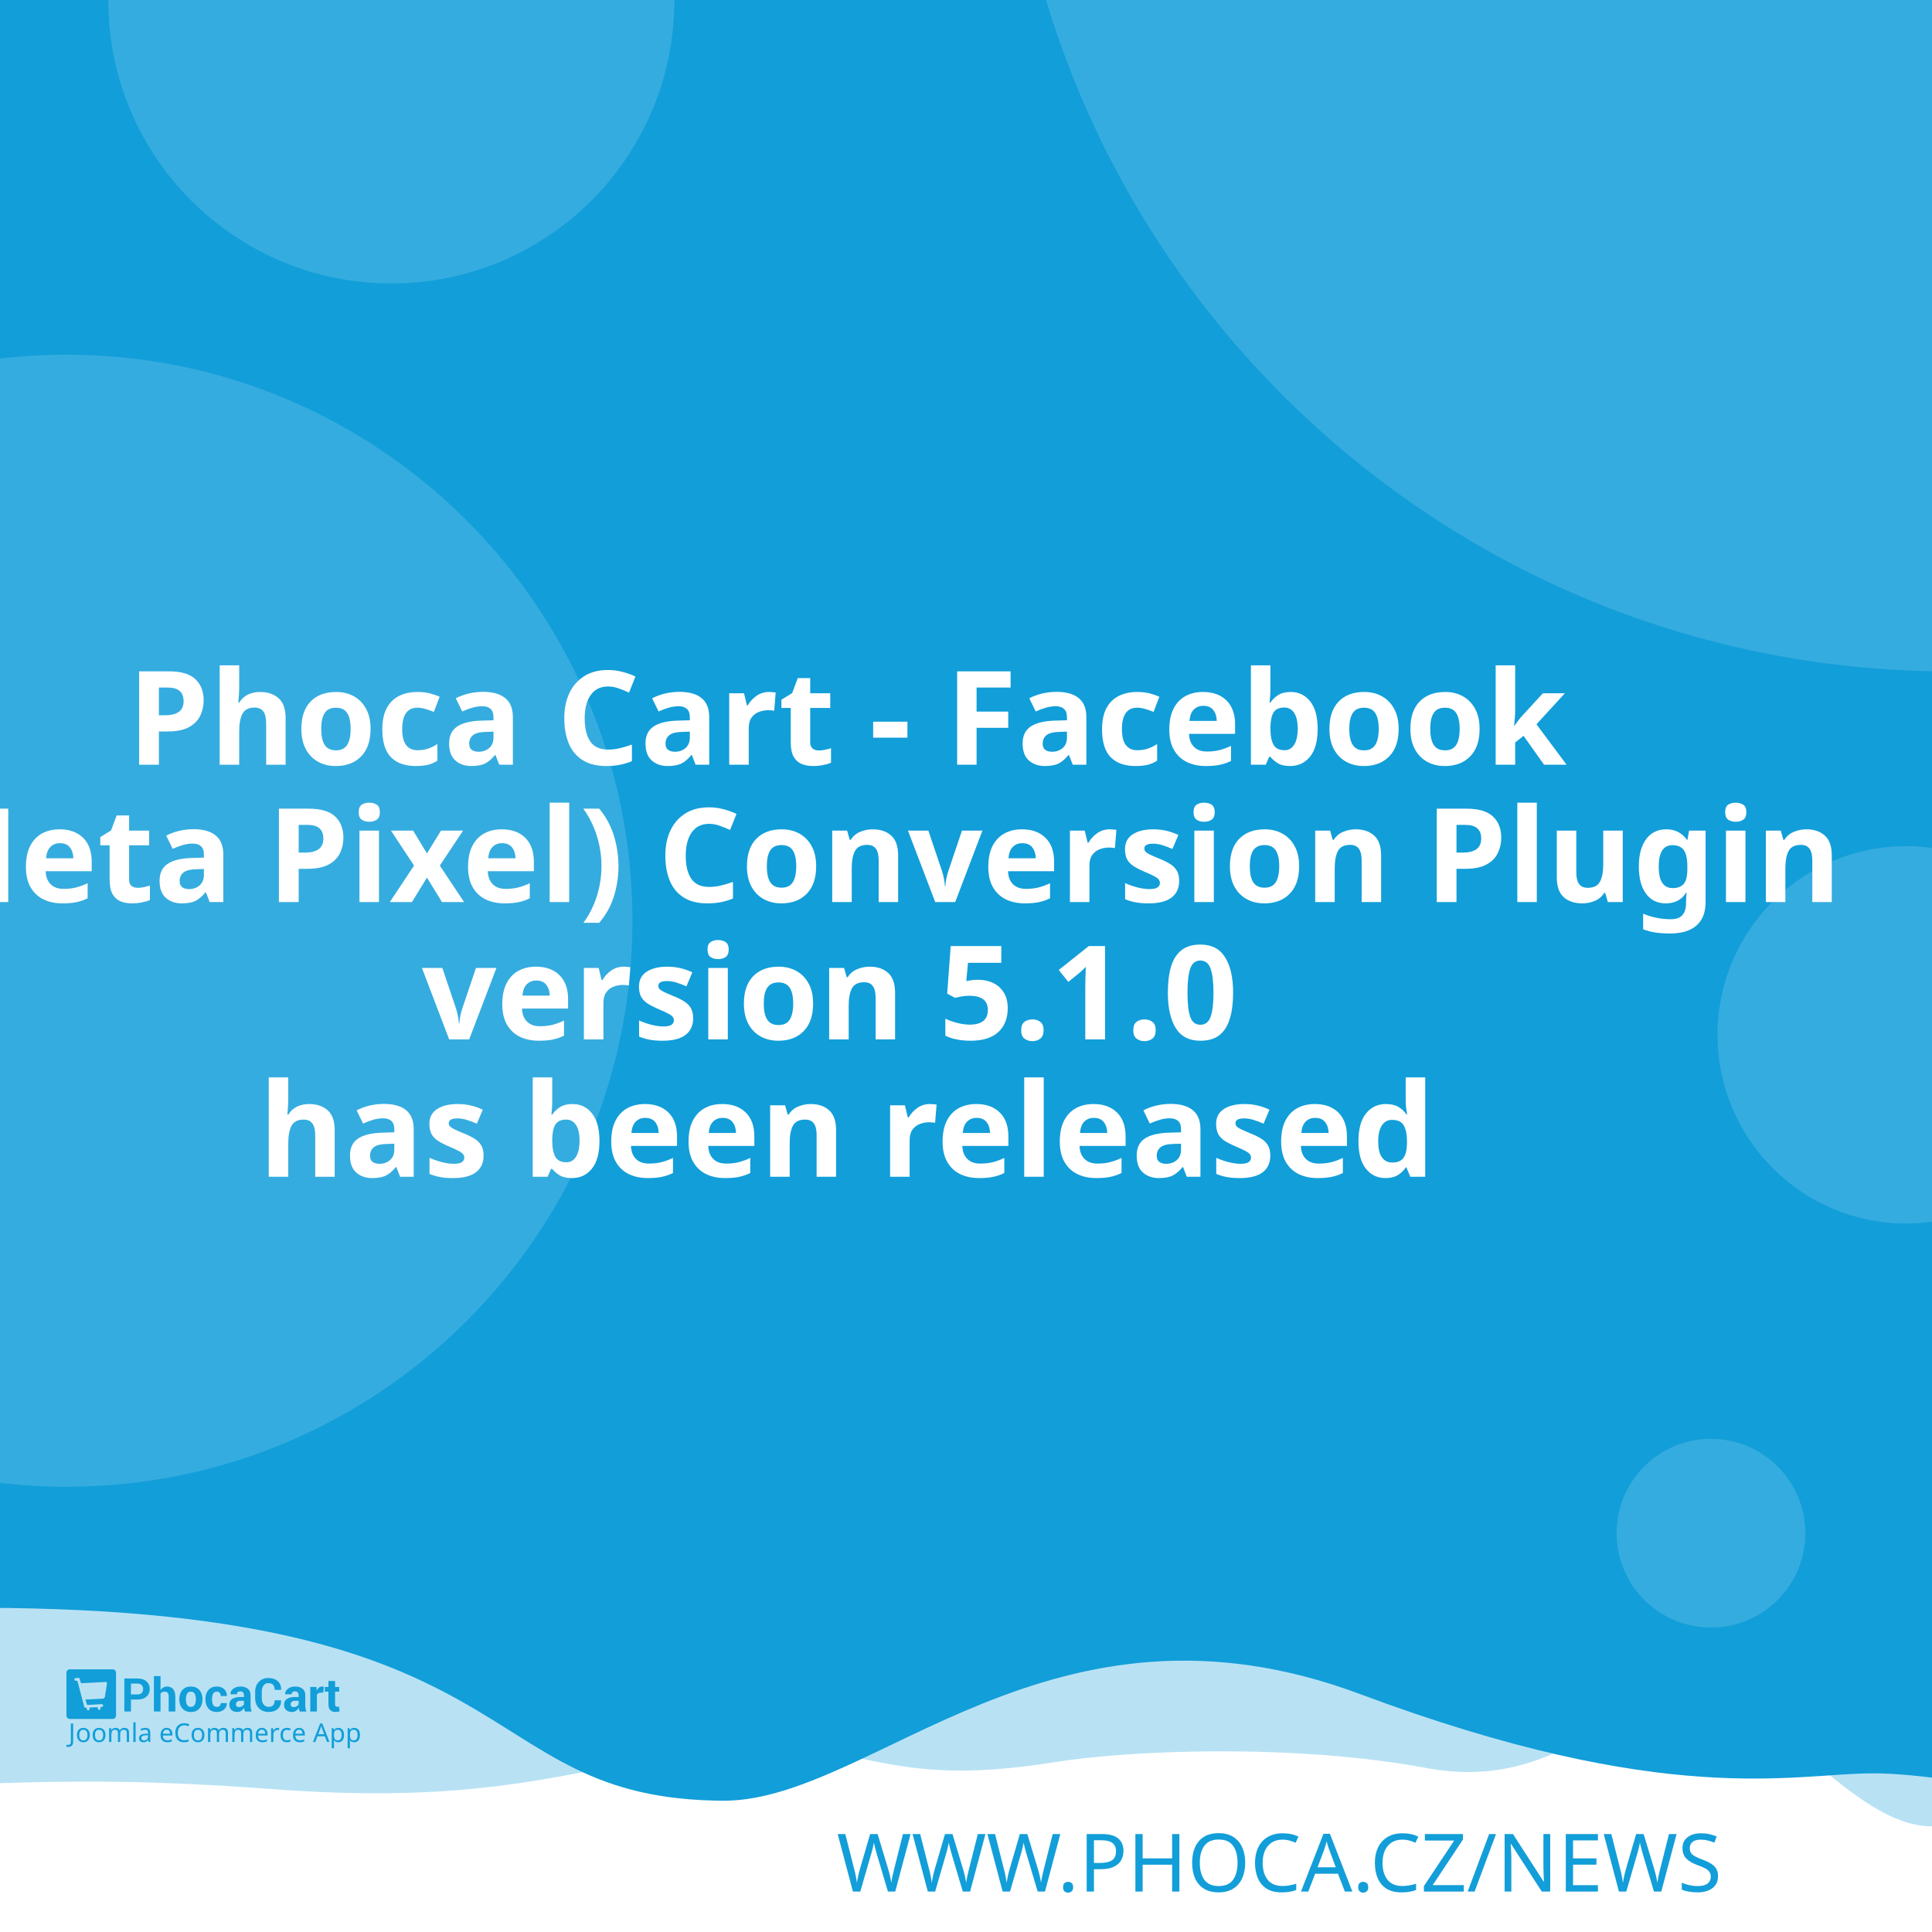
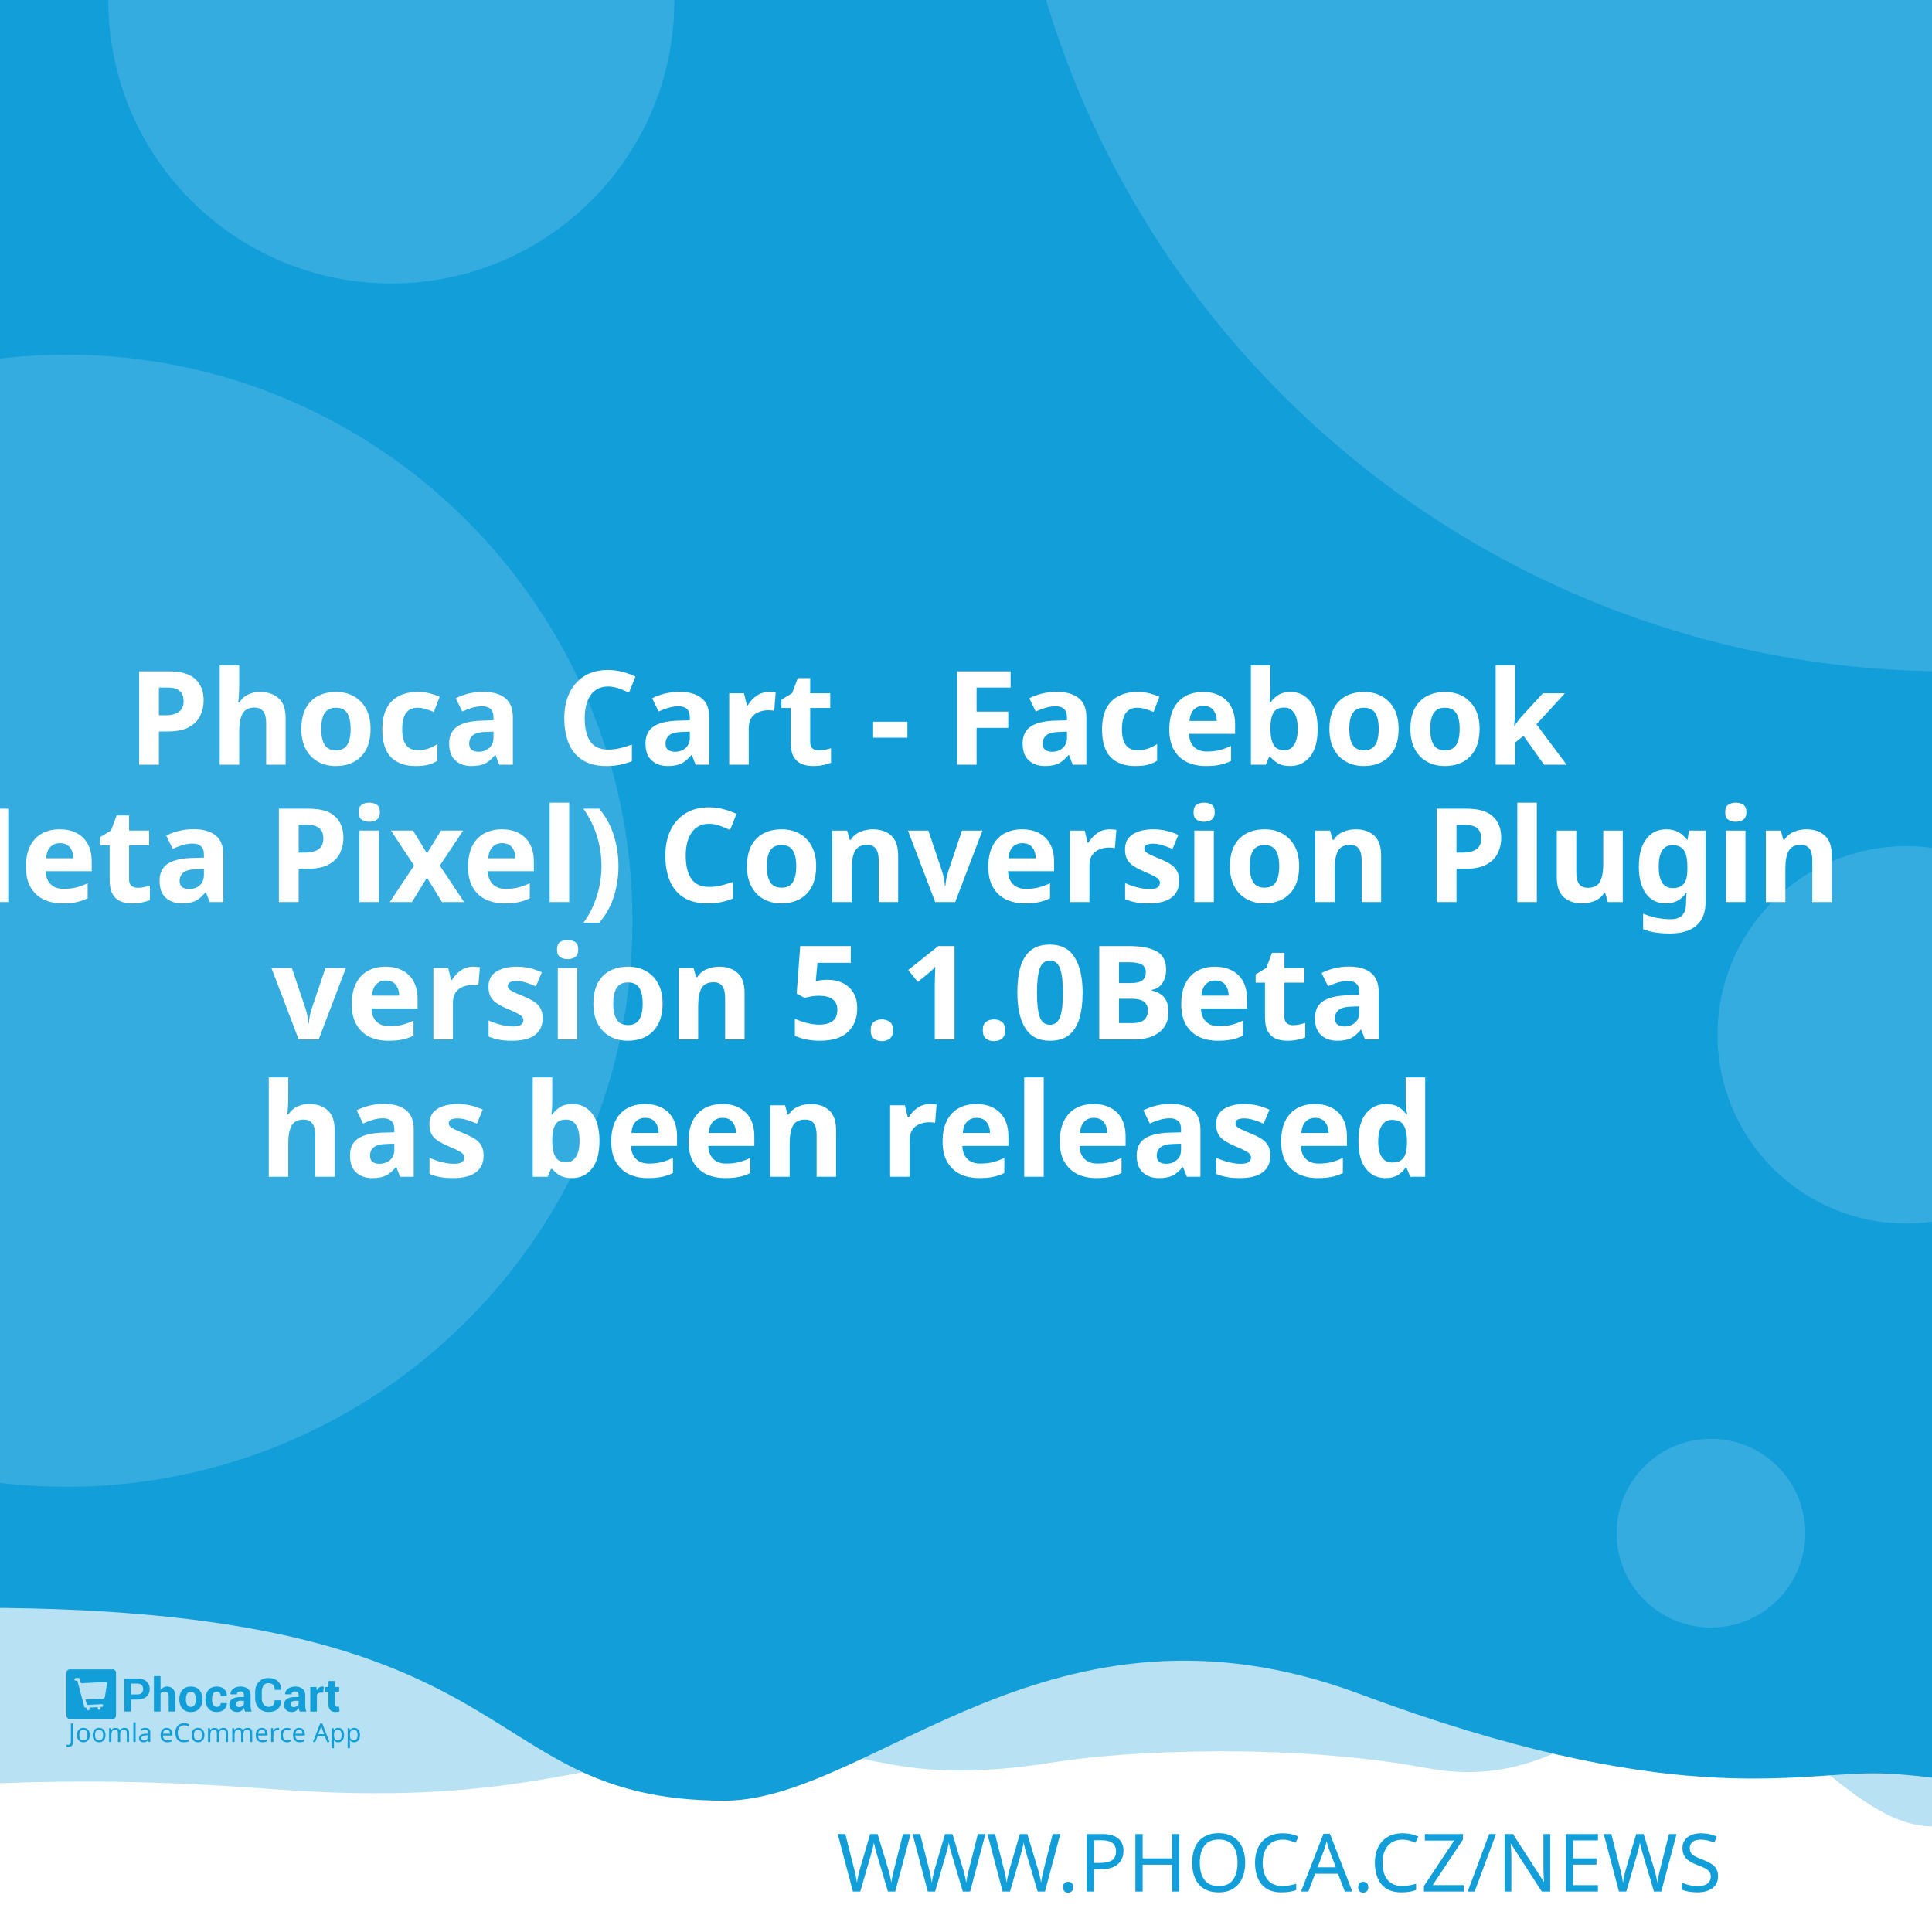
<svg xmlns="http://www.w3.org/2000/svg" width="512" height="512" viewBox="0 0 512 512" version="1.1" id="svg5">
  <defs id="defs2" />
  <g id="layer1">
    <path d="m -288.549,96.962 a 6.384,6.384 0 0 0 -6.384,6.384 v 81.087 a 6.384,6.384 0 0 0 6.384,6.384 h 81.083 a 6.384,6.384 0 0 0 6.384,-6.384 v -81.087 a 6.384,6.384 0 0 0 -6.384,-6.384 z m 16.084,16.188 c 0.591,-0.033 1.134,0.125 1.642,0.482 0.508,0.359 0.842,0.809 1.006,1.355 l 2.415,8.308 46.517,-2.44 c 0.829,-0.043 1.521,0.245 2.074,0.86 0.55,0.606 0.769,1.334 0.636,2.174 l -3.898,24.937 c -0.138,0.736 -0.57,1.497 -1.288,2.273 -0.719,0.787 -1.656,1.211 -2.797,1.272 l -32.861,1.721 3.038,10.253 27.775,-1.455 c 0.726,-0.04 1.351,0.178 1.887,0.648 0.523,0.483 0.803,1.086 0.844,1.812 0.038,0.726 -0.178,1.352 -0.648,1.887 -0.483,0.525 -1.086,0.806 -1.812,0.844 l -2.597,0.137 0.137,2.593 c 0.038,0.729 -0.178,1.356 -0.661,1.879 -0.472,0.535 -1.071,0.819 -1.8,0.856 -0.726,0.038 -1.353,-0.178 -1.879,-0.661 -0.535,-0.472 -0.814,-1.073 -0.852,-1.8 l -0.137,-2.593 -15.573,0.81 0.133,2.597 c 0.038,0.729 -0.176,1.356 -0.648,1.879 -0.483,0.535 -1.086,0.818 -1.812,0.856 -0.726,0.04 -1.352,-0.178 -1.887,-0.661 -0.525,-0.472 -0.806,-1.073 -0.844,-1.8 l -0.137,-2.597 -1.608,0.083 c -0.623,0.033 -1.193,-0.112 -1.721,-0.428 -0.515,-0.317 -0.883,-0.632 -1.11,-0.931 l -0.287,-0.507 -13.05,-49.343 -2.805,0.146 c -0.696,0.038 -1.312,-0.181 -1.858,-0.661 -0.545,-0.472 -0.835,-1.069 -0.873,-1.795 -0.038,-0.729 0.186,-1.353 0.682,-1.879 0.493,-0.535 1.083,-0.818 1.779,-0.856 z" style="fill:#ffffff;stroke-width:1;paint-order:stroke fill markers" id="path400" />
    <rect style="opacity:1;fill:#ffffff;stroke-width:5;stroke-linejoin:round;paint-order:stroke fill markers" id="rect723" width="512" height="512" x="0" y="0" />
    <path id="rect4460" style="opacity:0.3;fill:#129ed9;fill-opacity:1;stroke-width:5;stroke-linejoin:round;paint-order:stroke fill markers" d="M -256,4 H 768 v 480 c 0,0 -42.667,-10 -64,-10 -21.333,0 -42.408,10 -64,10 -21.592,0 -42.667,-10 -64,-10 -21.333,0 -42.408,10 -64,10 -21.592,0 -41.887,-34.701 -63.221,-34.701 -21.333,0 -35.645,25.795 -70.761,19.246 -35.116,-6.549 -78.862,-4.741 -98.515,-1.547 -47.289,7.533 -49.247,-6.724 -87.369,-3.311 -38.122,3.413 -56.921,15.193 -120.307,10.429 -63.387,-4.764 -84.091,0.698 -135.827,-0.116 -21.333,0 -42.408,10 -64,10 -21.592,0 -42.667,-10 -64,-10 -21.333,0 -64,10 -64,10 z" />
    <path id="rect4460-5" style="fill:#129ed9;fill-opacity:1;stroke-width:5;stroke-linejoin:round;paint-order:stroke fill markers" d="M -316,4.9999998e-7 H 708 V 480 c 0,0 -42.667,-10 -64,-10 -21.333,0 -42.408,10 -64,10 -21.592,0 -62.256,-10.048 -83.59,-10.048 -21.333,0 -54.449,9.448 -136.059,-21.03 -81.61,-30.478 -128.583,27.669 -167.971,28.291 -70.795,-0.042 -47.303,-54.288 -212.561,-50.983 C -185.439,429.534 -38.408,480 -60,480 c -21.592,0 -42.667,-10 -64,-10 -21.333,0 -42.408,10 -64,10 -21.592,0 -42.667,-10 -64,-10 -21.333,0 -64,10 -64,10 z" />
    <text xml:space="preserve" style="font-style:normal;font-weight:normal;font-size:21.333px;line-height:1.25;font-family:sans-serif;fill:#129ed9;fill-opacity:1;stroke:none" x="484.042" y="501.277" id="text2910-3-7">
      <tspan id="tspan2908-6-5" x="484.042" y="501.277" style="font-style:normal;font-variant:normal;font-weight:300;font-stretch:normal;font-size:21.333px;font-family:Montserrat;-inkscape-font-specification:'Montserrat Light';text-align:end;text-anchor:end;fill:#129ed9;fill-opacity:1">WWW.PHOCA.CZ/NEWS</tspan>
    </text>
    <text xml:space="preserve" style="font-style:normal;font-variant:normal;font-weight:600;font-stretch:normal;font-size:34.667px;line-height:1.05;font-family:Rubik;-inkscape-font-specification:'Rubik Semi-Bold';fill:#ffffff;fill-opacity:1;stroke:none" x="256" y="165" id="text11252">
      <tspan x="256" y="165" id="tspan403" style="text-align:center;text-anchor:middle" />
      <tspan x="256" y="202.659" style="font-size:34.667px;text-align:center;text-anchor:middle" id="tspan442">Phoca Cart - Facebook</tspan>
      <tspan x="256" y="239.059" style="font-size:34.667px;text-align:center;text-anchor:middle" id="tspan444">(Meta Pixel) Conversion Plugin</tspan>
-       <tspan x="256" y="275.459" id="tspan1992" style="font-size:34.667px;text-align:center;text-anchor:middle">version 5.1.0
+       <tspan x="256" y="275.459" id="tspan1992" style="font-size:34.667px;text-align:center;text-anchor:middle">version 5.1.0Beta
</tspan>
      <tspan x="256" y="311.859" id="tspan2906" style="font-size:34.667px;text-align:center;text-anchor:middle">has been released</tspan>
      <tspan x="256" y="348.259" id="tspan1994" style="font-size:34.667px" />
    </text>
    <circle style="opacity:0.15;fill:#ffffff;fill-opacity:1;stroke-width:5;stroke-linejoin:round;paint-order:stroke fill markers" id="path8376" cx="516.67" cy="-72.081" r="250" />
    <circle style="opacity:0.15;fill:#ffffff;fill-opacity:1;stroke-width:5;stroke-linejoin:round;paint-order:stroke fill markers" id="path8376-9" cx="17.604" cy="244" r="150" />
    <circle style="opacity:0.15;fill:#ffffff;fill-opacity:1;stroke-width:5;stroke-linejoin:round;paint-order:stroke fill markers" id="path8376-6" cx="103.704" cy="0.117" r="75" />
    <circle style="opacity:0.15;fill:#ffffff;fill-opacity:1;stroke-width:5;stroke-linejoin:round;paint-order:stroke fill markers" id="path8376-6-2" cx="505.168" cy="274.238" r="50" />
    <g id="g8950" transform="matrix(0.298069,0,0,0.298069,107.3348,335.2596)" style="fill:#129ed9;fill-opacity:1;stroke-width:3.355">
      <g id="g895" transform="translate(-301.0409,359.4151)" style="fill:#129ed9;fill-opacity:1;stroke-width:3.355">
        <g transform="matrix(1.3333,0,0,-1.3333,-75.59,850.15)" fill="#ffffff" image-rendering="optimizeQuality" id="g280" style="clip-rule:evenodd;fill:#129ed9;fill-opacity:1;stroke-width:8.934;shape-rendering:geometricPrecision">
          <path d="m 99.728,617.49 v -7.994 h -4.423 v 22.031 h 8.784 c 2.532,0 4.527,-0.646 5.979,-1.937 1.452,-1.291 2.181,-2.99 2.181,-5.097 0,-2.107 -0.729,-3.801 -2.181,-5.082 -1.452,-1.281 -3.446,-1.921 -5.979,-1.921 z m 0,3.408 h 4.361 c 1.23,0 2.165,0.336 2.801,1.002 0.635,0.671 0.951,1.523 0.951,2.561 0,1.059 -0.315,1.932 -0.946,2.623 -0.63,0.687 -1.566,1.033 -2.806,1.033 H 99.728 Z" id="path262" style="fill:#129ed9;fill-opacity:1;stroke-width:3.355" />
          <path d="m 119.45,623.79 c 0.517,0.749 1.147,1.327 1.891,1.746 0.749,0.418 1.576,0.63 2.485,0.63 1.705,0 3.043,-0.568 4.02,-1.704 0.971,-1.131 1.457,-2.887 1.457,-5.252 v -9.714 h -4.418 v 9.76 c 0,1.276 -0.227,2.174 -0.677,2.706 -0.445,0.532 -1.116,0.795 -2.005,0.795 -0.605,0 -1.137,-0.108 -1.602,-0.325 -0.465,-0.217 -0.847,-0.522 -1.152,-0.919 v -12.017 h -4.418 v 23.611 h 4.418 z" id="path264" style="fill:#129ed9;fill-opacity:1;stroke-width:3.355" />
          <path d="m 131.96,617.83 c 0,2.438 0.682,4.436 2.046,5.996 1.359,1.554 3.25,2.334 5.663,2.334 2.418,0 4.315,-0.774 5.689,-2.329 1.375,-1.549 2.062,-3.553 2.062,-6.001 v -0.32 c 0,-2.458 -0.687,-4.462 -2.051,-6.011 -1.369,-1.544 -3.261,-2.319 -5.674,-2.319 -2.418,0 -4.315,0.775 -5.684,2.319 -1.364,1.549 -2.051,3.553 -2.051,6.011 z m 4.408,-0.31 c 0,-1.487 0.264,-2.68 0.785,-3.584 0.527,-0.899 1.375,-1.348 2.542,-1.348 1.142,0 1.979,0.454 2.506,1.358 0.532,0.904 0.796,2.097 0.796,3.574 v 0.315 c 0,1.446 -0.269,2.629 -0.801,3.542 -0.537,0.914 -1.38,1.374 -2.527,1.374 -1.142,0 -1.979,-0.46 -2.506,-1.379 -0.532,-0.919 -0.796,-2.102 -0.796,-3.537 z" id="path266" style="fill:#129ed9;fill-opacity:1;stroke-width:3.355" />
          <path d="m 157.01,612.59 c 0.79,0 1.421,0.227 1.891,0.682 0.475,0.454 0.713,1.064 0.713,1.828 h 4.015 l 0.041,-0.093 c 0.041,-1.653 -0.579,-3.037 -1.871,-4.152 -1.287,-1.116 -2.883,-1.673 -4.79,-1.673 -2.439,0 -4.325,0.769 -5.648,2.314 -1.318,1.544 -1.979,3.522 -1.979,5.944 v 0.449 c 0,2.412 0.656,4.395 1.974,5.944 1.317,1.554 3.198,2.329 5.638,2.329 2.02,0 3.648,-0.573 4.883,-1.725 1.235,-1.151 1.835,-2.664 1.793,-4.539 l -0.031,-0.088 h -4.026 c 0,0.842 -0.233,1.544 -0.698,2.107 -0.46,0.558 -1.101,0.837 -1.922,0.837 -1.168,0 -1.995,-0.454 -2.475,-1.358 -0.476,-0.904 -0.718,-2.071 -0.718,-3.496 v -0.454 c 0,-1.456 0.243,-2.628 0.718,-3.522 0.48,-0.888 1.312,-1.332 2.491,-1.332" id="path268" style="fill:#129ed9;fill-opacity:1;stroke-width:3.355" />
          <path d="m 175.8,609.49 c -0.165,0.372 -0.305,0.764 -0.419,1.183 -0.119,0.413 -0.202,0.837 -0.248,1.27 -0.455,-0.8 -1.054,-1.456 -1.798,-1.978 -0.739,-0.521 -1.628,-0.785 -2.656,-0.785 -1.715,0 -3.038,0.439 -3.963,1.322 -0.93,0.883 -1.395,2.086 -1.395,3.604 0,1.606 0.62,2.845 1.855,3.729 1.235,0.883 3.038,1.322 5.41,1.322 h 2.47 v 1.301 c 0,0.785 -0.207,1.394 -0.62,1.828 -0.413,0.434 -1.023,0.651 -1.834,0.651 -0.713,0 -1.266,-0.175 -1.653,-0.522 -0.393,-0.346 -0.584,-0.826 -0.584,-1.446 l -4.268,0.016 -0.016,0.093 c -0.072,1.379 0.527,2.572 1.798,3.579 1.271,1.002 2.946,1.503 5.013,1.503 1.958,0 3.545,-0.496 4.769,-1.492 1.22,-0.992 1.829,-2.406 1.829,-4.24 v -6.76 c 0,-0.769 0.062,-1.492 0.176,-2.164 0.119,-0.676 0.299,-1.348 0.553,-2.014 z m -4.046,2.943 c 0.78,0 1.468,0.191 2.077,0.574 0.605,0.382 1.013,0.826 1.225,1.332 v 2.308 h -2.47 c -0.935,0 -1.648,-0.232 -2.134,-0.702 -0.481,-0.47 -0.724,-1.033 -0.724,-1.699 0,-0.542 0.181,-0.981 0.542,-1.312 0.367,-0.336 0.858,-0.501 1.483,-0.501" id="path270" style="fill:#129ed9;fill-opacity:1;stroke-width:3.355" />
          <path d="m 199.84,617.01 0.031,-0.088 c 0.041,-2.37 -0.682,-4.25 -2.17,-5.645 -1.488,-1.394 -3.555,-2.091 -6.201,-2.091 -2.656,0 -4.811,0.852 -6.464,2.556 -1.653,1.704 -2.486,3.894 -2.486,6.579 v 4.369 c 0,2.67 0.812,4.86 2.424,6.574 1.617,1.715 3.715,2.572 6.299,2.572 2.723,0 4.852,-0.697 6.386,-2.097 1.535,-1.399 2.284,-3.305 2.243,-5.717 l -0.031,-0.088 h -4.299 c 0,1.451 -0.346,2.561 -1.044,3.336 -0.698,0.769 -1.783,1.157 -3.255,1.157 -1.323,0 -2.372,-0.537 -3.147,-1.606 -0.78,-1.074 -1.168,-2.438 -1.168,-4.1 v -4.39 c 0,-1.683 0.408,-3.057 1.225,-4.131 0.822,-1.069 1.922,-1.606 3.317,-1.606 1.38,0 2.403,0.372 3.064,1.11 0.661,0.744 0.992,1.844 0.992,3.305 z" id="path272" style="fill:#129ed9;fill-opacity:1;stroke-width:3.355" />
          <path d="m 212.27,609.49 c -0.165,0.372 -0.305,0.764 -0.419,1.183 -0.119,0.413 -0.202,0.837 -0.248,1.27 -0.455,-0.8 -1.054,-1.456 -1.798,-1.978 -0.739,-0.521 -1.628,-0.785 -2.656,-0.785 -1.716,0 -3.038,0.439 -3.963,1.322 -0.93,0.883 -1.395,2.086 -1.395,3.604 0,1.606 0.62,2.845 1.855,3.729 1.235,0.883 3.039,1.322 5.41,1.322 h 2.47 v 1.301 c 0,0.785 -0.207,1.394 -0.62,1.828 -0.413,0.434 -1.023,0.651 -1.834,0.651 -0.713,0 -1.266,-0.175 -1.654,-0.522 -0.393,-0.346 -0.584,-0.826 -0.584,-1.446 l -4.268,0.016 -0.016,0.093 c -0.072,1.379 0.527,2.572 1.798,3.579 1.271,1.002 2.945,1.503 5.013,1.503 1.958,0 3.545,-0.496 4.769,-1.492 1.22,-0.992 1.829,-2.406 1.829,-4.24 v -6.76 c 0,-0.769 0.062,-1.492 0.176,-2.164 0.119,-0.676 0.3,-1.348 0.553,-2.014 z m -4.046,2.943 c 0.78,0 1.468,0.191 2.077,0.574 0.605,0.382 1.013,0.826 1.224,1.332 v 2.308 h -2.47 c -0.935,0 -1.649,-0.232 -2.134,-0.702 -0.481,-0.47 -0.723,-1.033 -0.723,-1.699 0,-0.542 0.181,-0.981 0.542,-1.312 0.367,-0.336 0.858,-0.501 1.483,-0.501" id="path274" style="fill:#129ed9;fill-opacity:1;stroke-width:3.355" />
          <path d="m 227.92,622.06 -1.617,0.046 c -0.656,0 -1.199,-0.134 -1.623,-0.408 -0.423,-0.274 -0.744,-0.656 -0.966,-1.152 v -11.052 h -4.408 v 16.36 h 4.103 l 0.196,-2.422 c 0.382,0.857 0.883,1.528 1.494,2.009 0.61,0.48 1.312,0.723 2.108,0.723 0.223,0 0.429,-0.015 0.615,-0.052 0.186,-0.036 0.377,-0.077 0.568,-0.129 z" id="path276" style="fill:#129ed9;fill-opacity:1;stroke-width:3.355" />
          <path d="m 235.83,629.86 v -4.007 h 2.754 v -3.099 H 235.83 v -8.33 c 0,-0.635 0.129,-1.09 0.393,-1.363 0.263,-0.274 0.615,-0.408 1.059,-0.408 0.232,0 0.434,0.01 0.599,0.036 0.166,0.026 0.362,0.072 0.579,0.129 l 0.383,-3.181 c -0.445,-0.155 -0.878,-0.268 -1.302,-0.341 -0.424,-0.078 -0.884,-0.114 -1.38,-0.114 -1.524,0 -2.697,0.418 -3.519,1.255 -0.822,0.837 -1.235,2.159 -1.235,3.977 v 8.34 h -2.392 v 3.099 h 2.392 v 4.007 z" id="path278" style="fill:#129ed9;fill-opacity:1;stroke-width:3.355" />
        </g>
        <g fill="#ffffff" fill-rule="evenodd" image-rendering="optimizeQuality" stroke-width="1.934" aria-label="Joomla eCommerce App" id="g318" style="clip-rule:evenodd;fill:#129ed9;fill-opacity:1;shape-rendering:geometricPrecision">
          <path d="M 1.704,69 Q 1.151,69 0.736,68.908 0.321,68.839 -0.002,68.7 v -1.752 q 0.369,0.092 0.784,0.161 0.415,0.069 0.876,0.069 0.576,0 1.083,-0.231 0.53,-0.231 0.853,-0.807 0.323,-0.576 0.323,-1.614 v -16.368 h 2.075 v 16.206 q 0,2.374 -1.176,3.504 -1.176,1.13 -3.112,1.13 z" id="path282" style="fill:#129ed9;fill-opacity:1;stroke-width:1.934" />
          <path d="m 20.792,58.419 q 0,3.066 -1.568,4.749 -1.545,1.683 -4.196,1.683 -1.637,0 -2.928,-0.738 -1.268,-0.761 -2.006,-2.19 -0.738,-1.452 -0.738,-3.504 0,-3.066 1.545,-4.726 1.545,-1.66 4.196,-1.66 1.683,0 2.951,0.761 1.291,0.738 2.006,2.167 0.738,1.406 0.738,3.458 z m -9.336,0 q 0,2.19 0.853,3.481 0.876,1.268 2.766,1.268 1.867,0 2.743,-1.268 0.876,-1.291 0.876,-3.481 0,-2.19 -0.876,-3.435 -0.876,-1.245 -2.766,-1.245 -1.89,0 -2.743,1.245 -0.853,1.245 -0.853,3.435 z" id="path284" style="fill:#129ed9;fill-opacity:1;stroke-width:1.934" />
          <path d="m 34.739,58.419 q 0,3.066 -1.568,4.749 -1.545,1.683 -4.196,1.683 -1.637,0 -2.928,-0.738 -1.268,-0.761 -2.006,-2.19 -0.738,-1.452 -0.738,-3.504 0,-3.066 1.545,-4.726 1.545,-1.66 4.196,-1.66 1.683,0 2.951,0.761 1.291,0.738 2.006,2.167 0.738,1.406 0.738,3.458 z m -9.336,0 q 0,2.19 0.853,3.481 0.876,1.268 2.766,1.268 1.867,0 2.743,-1.268 0.876,-1.291 0.876,-3.481 0,-2.19 -0.876,-3.435 -0.876,-1.245 -2.766,-1.245 -1.89,0 -2.743,1.245 -0.853,1.245 -0.853,3.435 z" id="path286" style="fill:#129ed9;fill-opacity:1;stroke-width:1.934" />
          <path d="m 51.499,52.033 q 2.098,0 3.135,1.083 1.037,1.06 1.037,3.458 V 64.62 H 53.666 v -7.953 q 0,-2.928 -2.513,-2.928 -1.798,0 -2.582,1.037 -0.761,1.037 -0.761,3.02 V 64.62 h -2.006 v -7.953 q 0,-2.928 -2.536,-2.928 -1.867,0 -2.582,1.153 -0.715,1.153 -0.715,3.32 v 6.409 h -2.029 v -12.356 h 1.637 l 0.3,1.683 h 0.115 q 0.576,-0.968 1.545,-1.429 0.991,-0.484 2.098,-0.484 2.905,0 3.781,2.075 h 0.115 q 0.622,-1.06 1.683,-1.568 1.083,-0.507 2.282,-0.507 z" id="path288" style="fill:#129ed9;fill-opacity:1;stroke-width:1.934" />
          <path d="M 61.527,64.62 H 59.498 V 47.1 h 2.029 z" id="path290" style="fill:#129ed9;fill-opacity:1;stroke-width:1.934" />
          <path d="m 70.126,52.056 q 2.259,0 3.343,0.991 1.083,0.991 1.083,3.158 v 8.414 h -1.475 l -0.392,-1.752 h -0.092 q -0.807,1.014 -1.706,1.498 -0.876,0.484 -2.444,0.484 -1.683,0 -2.789,-0.876 -1.107,-0.899 -1.107,-2.789 0,-1.844 1.452,-2.836 1.452,-1.014 4.472,-1.107 l 2.098,-0.069 v -0.738 q 0,-1.545 -0.669,-2.144 -0.669,-0.599 -1.89,-0.599 -0.968,0 -1.844,0.3 -0.876,0.277 -1.637,0.645 l -0.622,-1.522 q 0.807,-0.438 1.913,-0.738 1.107,-0.323 2.305,-0.323 z m 0.599,6.593 q -2.305,0.092 -3.204,0.738 -0.876,0.645 -0.876,1.821 0,1.037 0.622,1.522 0.645,0.484 1.637,0.484 1.568,0 2.605,-0.853 1.037,-0.876 1.037,-2.674 v -1.107 z" id="path292" style="fill:#129ed9;fill-opacity:1;stroke-width:1.934" />
          <path d="m 89.144,52.033 q 1.591,0 2.72,0.692 1.153,0.692 1.752,1.96 0.622,1.245 0.622,2.928 v 1.222 h -8.46 q 0.046,2.098 1.06,3.204 1.037,1.083 2.882,1.083 1.176,0 2.075,-0.207 0.922,-0.231 1.89,-0.645 v 1.775 q -0.945,0.415 -1.867,0.599 -0.922,0.207 -2.19,0.207 -1.752,0 -3.112,-0.715 -1.337,-0.715 -2.098,-2.121 -0.738,-1.429 -0.738,-3.481 0,-2.029 0.669,-3.481 0.692,-1.452 1.913,-2.236 1.245,-0.784 2.882,-0.784 z m -0.023,1.66 q -1.452,0 -2.305,0.945 -0.83,0.922 -0.991,2.582 h 6.293 q -0.023,-1.568 -0.738,-2.536 -0.715,-0.991 -2.259,-0.991 z" id="path294" style="fill:#129ed9;fill-opacity:1;stroke-width:1.934" />
          <path d="m 104.71,49.751 q -2.651,0 -4.173,1.775 -1.522,1.775 -1.522,4.864 0,3.066 1.406,4.864 1.429,1.775 4.265,1.775 1.083,0 2.052,-0.184 0.968,-0.184 1.89,-0.461 v 1.798 q -0.922,0.346 -1.913,0.507 -0.968,0.161 -2.328,0.161 -2.513,0 -4.196,-1.037 -1.683,-1.037 -2.536,-2.951 -0.83,-1.913 -0.83,-4.495 0,-2.49 0.899,-4.38 0.922,-1.913 2.697,-2.974 1.775,-1.083 4.311,-1.083 2.605,0 4.541,0.968 l -0.83,1.752 q -0.761,-0.346 -1.706,-0.622 -0.922,-0.277 -2.029,-0.277 z" id="path296" style="fill:#129ed9;fill-opacity:1;stroke-width:1.934" />
          <path d="m 122.69,58.419 q 0,3.066 -1.568,4.749 -1.545,1.683 -4.196,1.683 -1.637,0 -2.928,-0.738 -1.268,-0.761 -2.006,-2.19 -0.738,-1.452 -0.738,-3.504 0,-3.066 1.545,-4.726 1.545,-1.66 4.196,-1.66 1.683,0 2.951,0.761 1.291,0.738 2.006,2.167 0.738,1.406 0.738,3.458 z m -9.336,0 q 0,2.19 0.853,3.481 0.876,1.268 2.766,1.268 1.867,0 2.743,-1.268 0.876,-1.291 0.876,-3.481 0,-2.19 -0.876,-3.435 -0.876,-1.245 -2.766,-1.245 -1.89,0 -2.743,1.245 -0.853,1.245 -0.853,3.435 z" id="path298" style="fill:#129ed9;fill-opacity:1;stroke-width:1.934" />
          <path d="m 139.45,52.033 q 2.098,0 3.135,1.083 1.037,1.06 1.037,3.458 V 64.62 h -2.006 v -7.953 q 0,-2.928 -2.513,-2.928 -1.798,0 -2.582,1.037 -0.761,1.037 -0.761,3.02 V 64.62 h -2.006 v -7.953 q 0,-2.928 -2.536,-2.928 -1.867,0 -2.582,1.153 -0.715,1.153 -0.715,3.32 v 6.409 h -2.029 v -12.356 h 1.637 l 0.3,1.683 h 0.115 q 0.576,-0.968 1.545,-1.429 0.991,-0.484 2.098,-0.484 2.905,0 3.781,2.075 h 0.115 q 0.622,-1.06 1.683,-1.568 1.083,-0.507 2.282,-0.507 z" id="path300" style="fill:#129ed9;fill-opacity:1;stroke-width:1.934" />
          <path d="m 161,52.033 q 2.098,0 3.135,1.083 1.037,1.06 1.037,3.458 V 64.62 h -2.006 v -7.953 q 0,-2.928 -2.513,-2.928 -1.798,0 -2.582,1.037 -0.761,1.037 -0.761,3.02 V 64.62 h -2.006 v -7.953 q 0,-2.928 -2.536,-2.928 -1.867,0 -2.582,1.153 -0.715,1.153 -0.715,3.32 v 6.409 h -2.029 v -12.356 h 1.637 l 0.3,1.683 h 0.115 q 0.576,-0.968 1.545,-1.429 0.991,-0.484 2.098,-0.484 2.905,0 3.781,2.075 h 0.115 q 0.622,-1.06 1.683,-1.568 1.083,-0.507 2.282,-0.507 z" id="path302" style="fill:#129ed9;fill-opacity:1;stroke-width:1.934" />
          <path d="m 173.77,52.033 q 1.591,0 2.72,0.692 1.153,0.692 1.752,1.96 0.622,1.245 0.622,2.928 v 1.222 h -8.46 q 0.046,2.098 1.06,3.204 1.037,1.083 2.882,1.083 1.176,0 2.075,-0.207 0.922,-0.231 1.89,-0.645 v 1.775 q -0.945,0.415 -1.867,0.599 -0.922,0.207 -2.19,0.207 -1.752,0 -3.112,-0.715 -1.337,-0.715 -2.098,-2.121 -0.738,-1.429 -0.738,-3.481 0,-2.029 0.669,-3.481 0.692,-1.452 1.913,-2.236 1.245,-0.784 2.882,-0.784 z m -0.023,1.66 q -1.452,0 -2.305,0.945 -0.83,0.922 -0.991,2.582 h 6.293 q -0.023,-1.568 -0.738,-2.536 -0.715,-0.991 -2.259,-0.991 z" id="path304" style="fill:#129ed9;fill-opacity:1;stroke-width:1.934" />
          <path d="m 187.76,52.033 q 0.346,0 0.738,0.046 0.415,0.023 0.715,0.092 l -0.254,1.867 q -0.3,-0.069 -0.669,-0.115 -0.346,-0.046 -0.669,-0.046 -0.945,0 -1.775,0.53 -0.83,0.507 -1.337,1.452 -0.484,0.922 -0.484,2.167 v 6.593 h -2.029 v -12.356 h 1.66 l 0.231,2.259 h 0.092 q 0.599,-1.014 1.545,-1.752 0.945,-0.738 2.236,-0.738 z" id="path306" style="fill:#129ed9;fill-opacity:1;stroke-width:1.934" />
          <path d="m 196.02,64.851 q -1.637,0 -2.928,-0.669 -1.268,-0.669 -2.006,-2.075 -0.715,-1.406 -0.715,-3.596 0,-2.282 0.761,-3.712 0.761,-1.429 2.052,-2.098 1.314,-0.669 2.974,-0.669 0.945,0 1.821,0.207 0.876,0.184 1.429,0.461 l -0.622,1.683 q -0.553,-0.207 -1.291,-0.392 -0.738,-0.184 -1.383,-0.184 -3.642,0 -3.642,4.68 0,2.236 0.876,3.435 0.899,1.176 2.651,1.176 1.014,0 1.775,-0.207 0.784,-0.207 1.429,-0.507 v 1.798 q -0.622,0.323 -1.383,0.484 -0.738,0.184 -1.798,0.184 z" id="path308" style="fill:#129ed9;fill-opacity:1;stroke-width:1.934" />
          <path d="m 206.9,52.033 q 1.591,0 2.72,0.692 1.153,0.692 1.752,1.96 0.622,1.245 0.622,2.928 v 1.222 h -8.46 q 0.046,2.098 1.06,3.204 1.037,1.083 2.882,1.083 1.176,0 2.075,-0.207 0.922,-0.231 1.89,-0.645 v 1.775 q -0.945,0.415 -1.867,0.599 -0.922,0.207 -2.19,0.207 -1.752,0 -3.112,-0.715 -1.337,-0.715 -2.098,-2.121 -0.738,-1.429 -0.738,-3.481 0,-2.029 0.669,-3.481 0.692,-1.452 1.913,-2.236 1.245,-0.784 2.882,-0.784 z m -0.023,1.66 q -1.452,0 -2.305,0.945 -0.83,0.922 -0.991,2.582 h 6.293 q -0.023,-1.568 -0.738,-2.536 -0.715,-0.991 -2.259,-0.991 z" id="path310" style="fill:#129ed9;fill-opacity:1;stroke-width:1.934" />
          <path d="m 231.73,64.62 -1.983,-5.095 h -6.524 l -1.96,5.095 h -2.098 l 6.432,-16.529 h 1.867 l 6.409,16.529 z m -4.449,-11.918 q -0.069,-0.184 -0.231,-0.669 -0.161,-0.484 -0.323,-0.991 -0.138,-0.53 -0.231,-0.807 -0.161,0.715 -0.369,1.406 -0.207,0.669 -0.346,1.06 l -1.867,4.979 h 5.21 z" id="path312" style="fill:#129ed9;fill-opacity:1;stroke-width:1.934" />
          <path d="m 241.73,52.033 q 2.282,0 3.665,1.591 1.406,1.591 1.406,4.795 0,3.158 -1.406,4.795 -1.383,1.637 -3.688,1.637 -1.429,0 -2.374,-0.53 -0.922,-0.553 -1.452,-1.268 h -0.138 q 0.046,0.392 0.092,0.991 0.046,0.599 0.046,1.037 v 5.072 h -2.029 v -17.889 h 1.66 l 0.277,1.683 h 0.092 q 0.553,-0.807 1.452,-1.36 0.899,-0.553 2.397,-0.553 z m -0.369,1.706 q -1.89,0 -2.674,1.06 -0.761,1.06 -0.807,3.227 v 0.392 q 0,2.282 0.738,3.527 0.761,1.222 2.789,1.222 1.13,0 1.844,-0.622 0.738,-0.622 1.083,-1.683 0.369,-1.083 0.369,-2.467 0,-2.121 -0.83,-3.389 -0.807,-1.268 -2.513,-1.268 z" id="path314" style="fill:#129ed9;fill-opacity:1;stroke-width:1.934" />
          <path d="m 255.91,52.033 q 2.282,0 3.665,1.591 1.406,1.591 1.406,4.795 0,3.158 -1.406,4.795 -1.383,1.637 -3.688,1.637 -1.429,0 -2.374,-0.53 -0.922,-0.553 -1.452,-1.268 h -0.138 q 0.046,0.392 0.092,0.991 0.046,0.599 0.046,1.037 v 5.072 h -2.029 v -17.889 h 1.66 l 0.277,1.683 h 0.092 q 0.553,-0.807 1.452,-1.36 0.899,-0.553 2.397,-0.553 z m -0.369,1.706 q -1.89,0 -2.674,1.06 -0.761,1.06 -0.807,3.227 v 0.392 q 0,2.282 0.738,3.527 0.761,1.222 2.789,1.222 1.13,0 1.844,-0.622 0.738,-0.622 1.083,-1.683 0.369,-1.083 0.369,-2.467 0,-2.121 -0.83,-3.389 -0.807,-1.268 -2.513,-1.268 z" id="path316" style="fill:#129ed9;fill-opacity:1;stroke-width:1.934" />
        </g>
        <path d="M 3,0 A 3,3 0 0 0 0,3 v 38.107 a 3,3 0 0 0 3,3 h 38.105 a 3,3 0 0 0 3,-3 V 3 a 3,3 0 0 0 -3,-3 z m 7.559,7.607 c 0.278,-0.015 0.533,0.059 0.771,0.227 0.239,0.169 0.396,0.38 0.473,0.637 l 1.135,3.904 21.861,-1.147 c 0.39,-0.02 0.715,0.115 0.975,0.404 0.259,0.285 0.361,0.627 0.299,1.022 l -1.832,11.719 c -0.065,0.346 -0.268,0.703 -0.605,1.068 -0.338,0.37 -0.778,0.569 -1.315,0.598 l -15.443,0.809 1.428,4.818 13.053,-0.684 c 0.341,-0.019 0.635,0.084 0.887,0.305 0.246,0.227 0.378,0.51 0.396,0.852 0.018,0.341 -0.084,0.635 -0.305,0.887 -0.227,0.247 -0.51,0.379 -0.852,0.396 l -1.221,0.064 0.064,1.219 c 0.018,0.343 -0.084,0.637 -0.311,0.883 -0.222,0.252 -0.503,0.385 -0.846,0.402 -0.341,0.018 -0.636,-0.084 -0.883,-0.311 -0.252,-0.222 -0.383,-0.504 -0.4,-0.846 l -0.064,-1.219 -7.318,0.381 0.062,1.221 c 0.018,0.343 -0.083,0.637 -0.305,0.883 -0.227,0.252 -0.51,0.384 -0.852,0.402 -0.341,0.019 -0.635,-0.084 -0.887,-0.311 -0.247,-0.222 -0.379,-0.504 -0.396,-0.846 l -0.064,-1.221 -0.756,0.039 c -0.293,0.015 -0.561,-0.052 -0.809,-0.201 -0.242,-0.149 -0.415,-0.297 -0.521,-0.438 l -0.135,-0.238 -6.133,-23.189 -1.318,0.068 C 8.066,10.184 7.776,10.082 7.52,9.856 7.263,9.634 7.127,9.354 7.11,9.012 7.092,8.67 7.197,8.377 7.43,8.13 7.661,7.878 7.939,7.745 8.266,7.727 Z" fill="#ffffff" style="fill:#129ed9;fill-opacity:1;stroke-width:8.934;paint-order:stroke fill markers" id="path334" />
      </g>
    </g>
    <circle style="opacity:0.15;fill:#ffffff;fill-opacity:1;stroke-width:5;stroke-linejoin:round;paint-order:stroke fill markers" id="path8376-6-2-1" cx="453.421" cy="406.309" r="25" />
  </g>
</svg>
